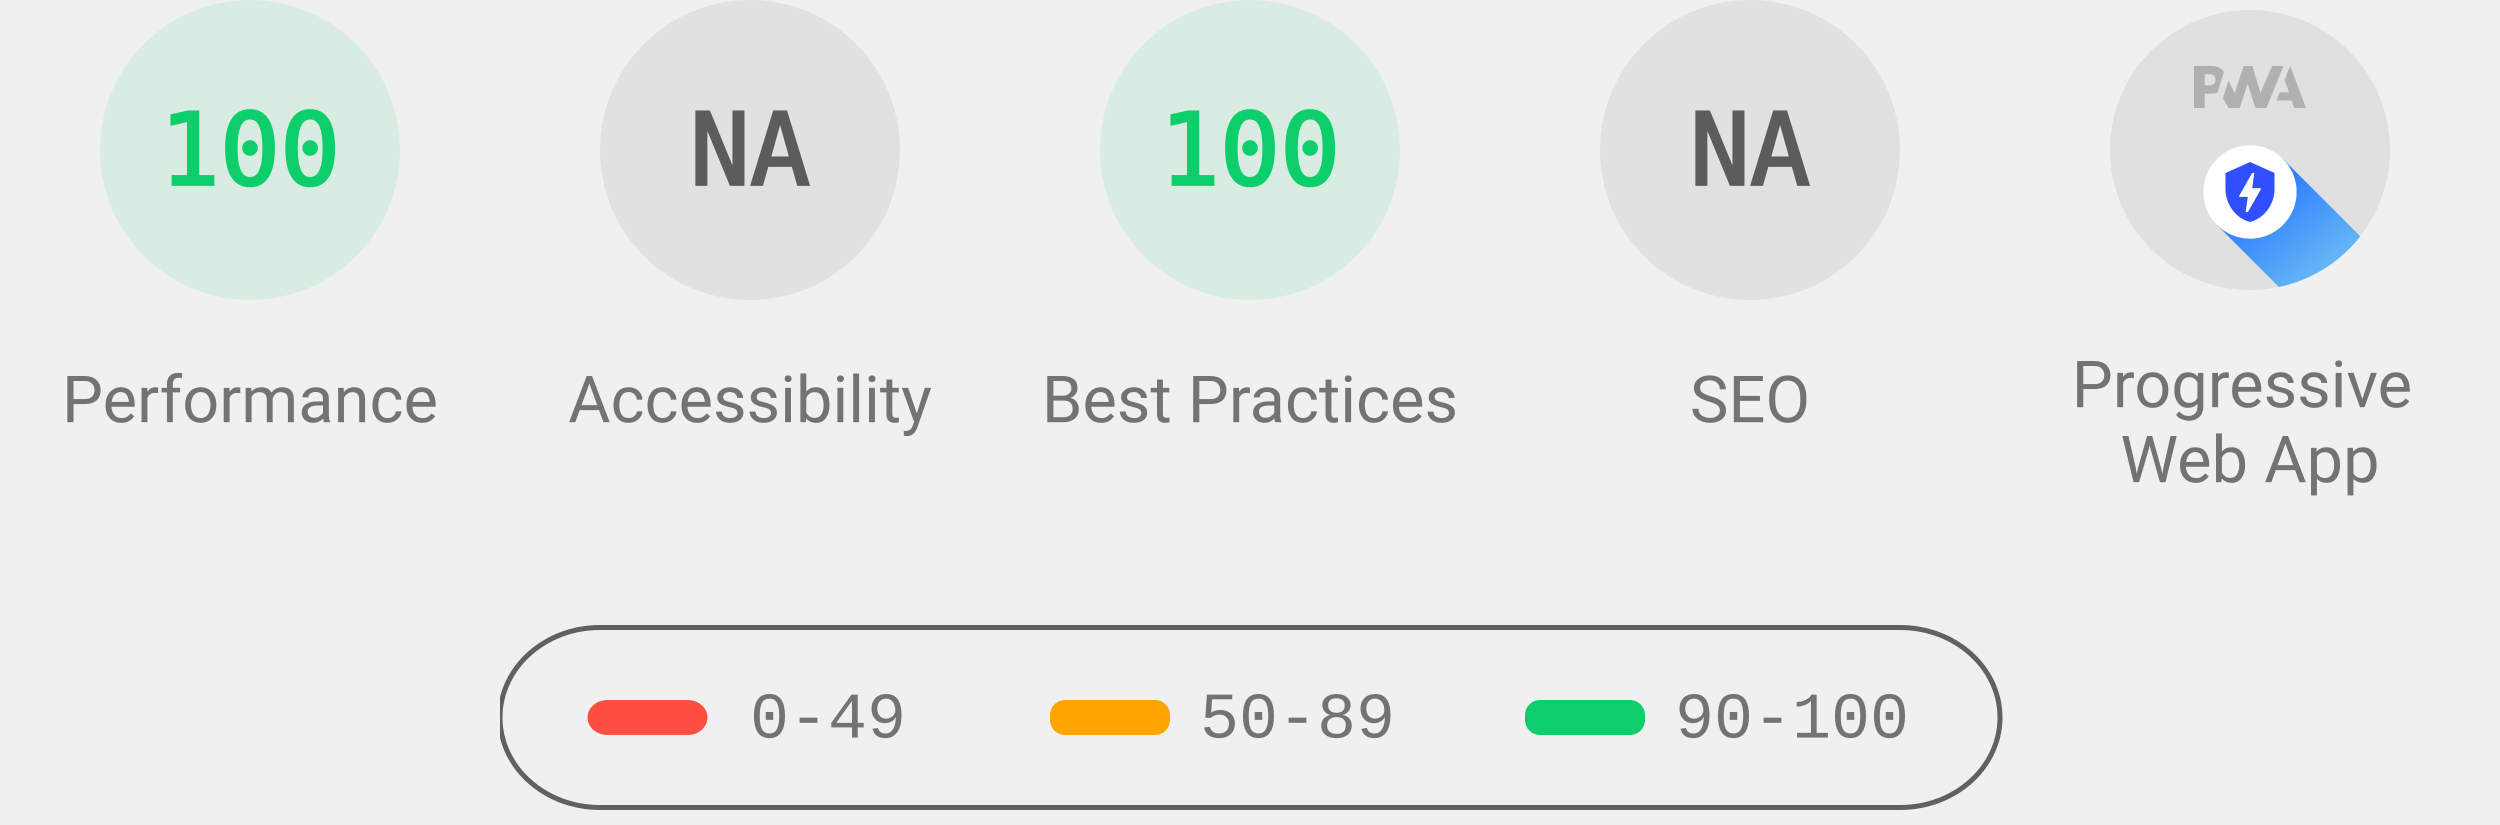
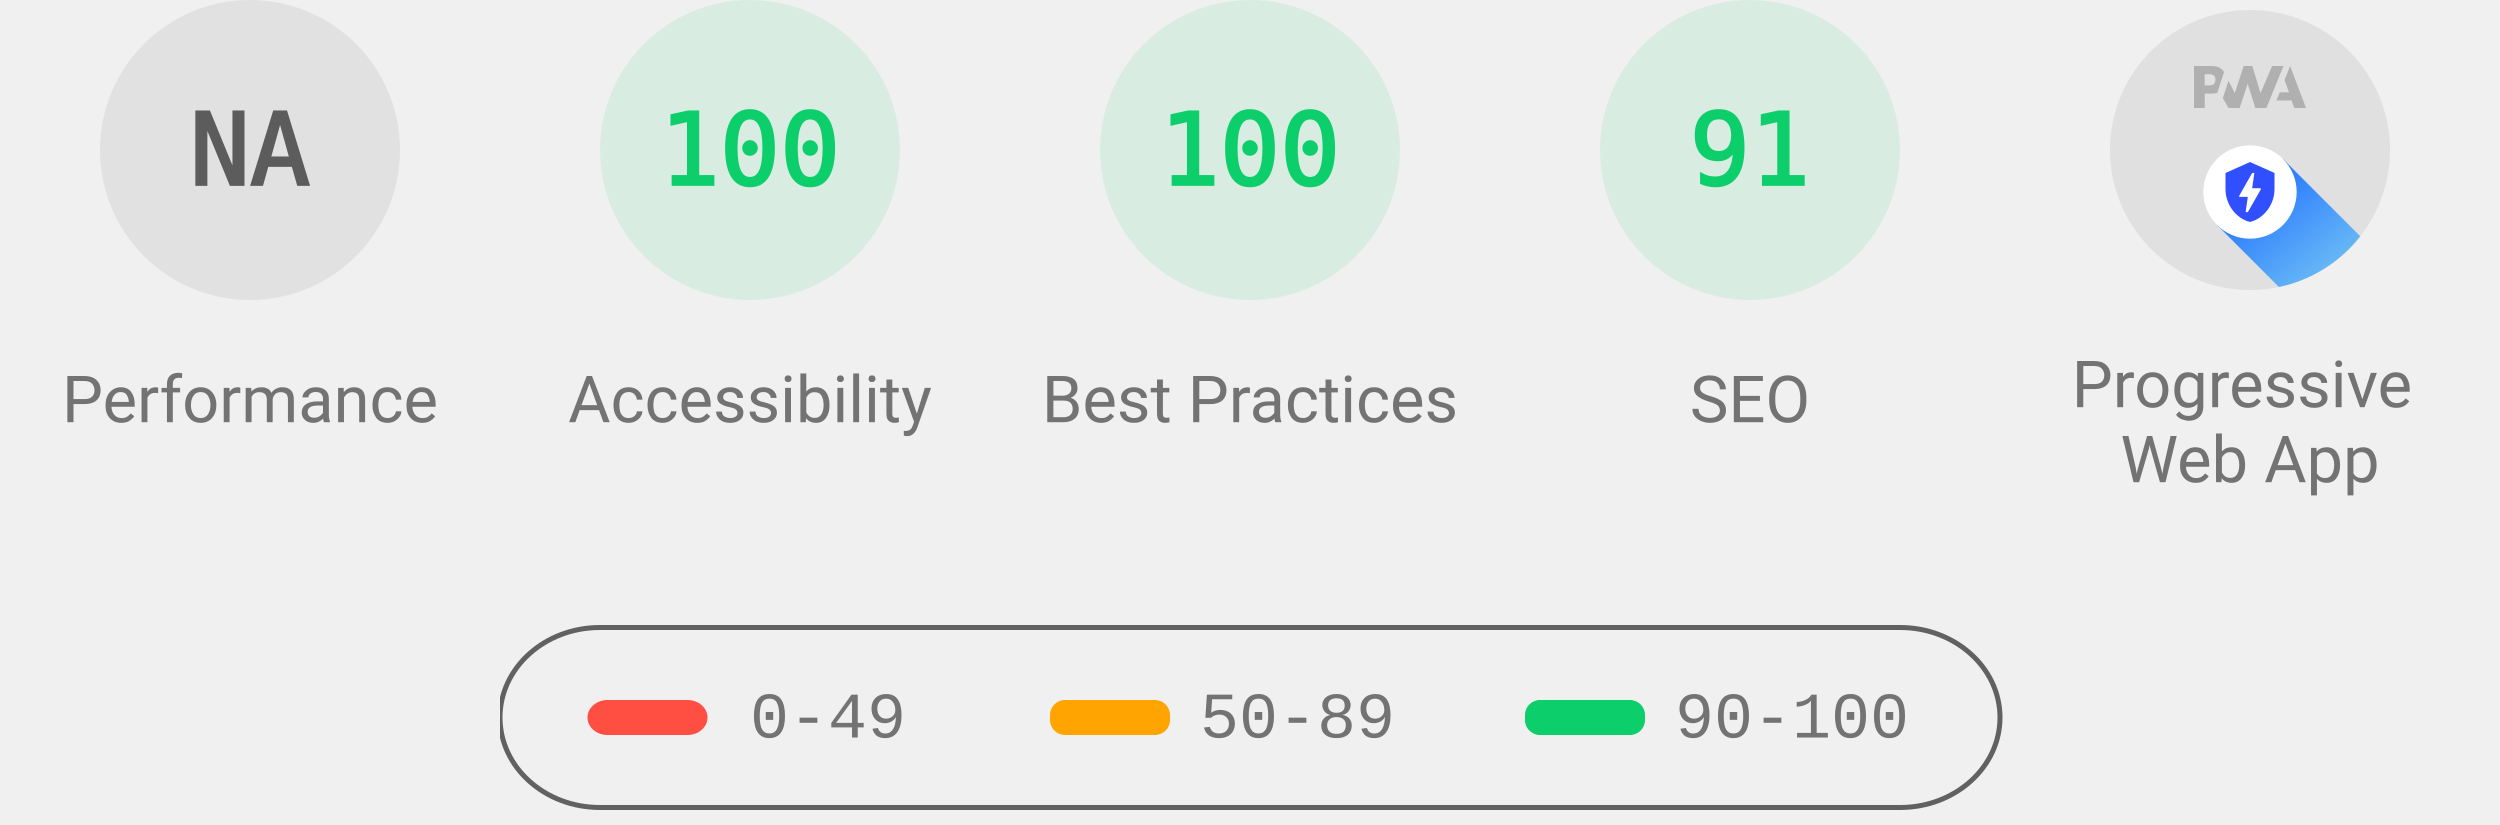
<svg xmlns="http://www.w3.org/2000/svg" class="theme--agnostic" fill="none" width="1000" height="330">
  <style>
			.gauge-base {
				opacity: 0.1
			}

			.gauge-arc {
				fill: none;
				animation-delay: 250ms;
				stroke-linecap: round;
				transform: rotate(-90deg);
				transform-origin: 100px 60px;
				animation: load-gauge 1s ease forwards
			}

			.guage-text {
				font-size: 40px;
				font-family: monospace;
				text-align: center
			}

			.guage-red {
				color: #ff4e42;
				fill: #ff4e42;
				stroke: #ff4e42
			}
			.guage-orange {
				color: #ffa400;
				fill: #ffa400;
				stroke: #ffa400
			}
			.guage-green {
				color: #0cce6b;
				fill: #0cce6b;
				stroke: #0cce6b
			}
			.theme--agnostic .guage-undefined {
				color: #5c5c5c;
				fill: #5c5c5c;
				stroke: #5c5c5c
			}
			.theme--light .guage-undefined {
				color: #1e1e1e;
				fill: #1e1e1e;
				stroke: #1e1e1e
			}
			.theme--dark .guage-undefined {
				color: #f5f5f5;
				fill: #f5f5f5;
				stroke: #f5f5f5
			}

			.guage-title {
				stroke: none;
				font-size: 26px;
				line-height: 26px;
				font-family: Roboto, Halvetica, Arial, sans-serif
			}
			.metric.guage-title {
				font-family: 'Courier New', Courier, monospace
			}
			.theme--agnostic .guage-title {
				color: #737373;
				fill: #737373
			}
			.theme--light .guage-title {
				color: #212121;
				fill: #212121
			}
			.theme--dark .guage-title {
				color: #f5f5f5;
				fill: #f5f5f5
			}

			@keyframes load-gauge {
				from {
					stroke-dasharray: 0 352.858
				}
			}
			.lh-gauge--pwa__disc {
				fill: #e0e0e0
			}
			.lh-gauge--pwa__logo {
				position: relative;
				fill: #b0b0b0
			}
			.lh-gauge--pwa__invisible {
				display: none
			}
			.lh-gauge--pwa__visible {
				display: inline
			}
			.guage-invisible {
				display: none
			}
			.lh-gauge--pwa__logo--primary-color {
				fill: #304ffe
			}
			.theme--agnostic .lh-gauge--pwa__logo--secondary-color {
				fill: #787878
			}
			.theme--light .lh-gauge--pwa__logo--secondary-color {
				fill: #3d3d3d
			}
			.theme--dark .lh-gauge--pwa__logo--secondary-color {
				fill: #d8b6b6
			}
			.theme--light #svg_2 {
				stroke: #00000022
			}
			.theme--agnostic #svg_2 {
				stroke: #616161
			}
			.theme--light #svg_2 {
				stroke: #00000022
			}
			.theme--dark #svg_2 {
				stroke: #f5f5f566
			}
		</style>
-   <svg class="guage-div guage-perf guage-green" viewBox="0 0 200 200" width="200" height="200" x="0" y="0">
+   <svg class="guage-div guage-perf guage-undefined" viewBox="0 0 200 200" width="200" height="200" x="0" y="0">
+     <circle class="gauge-base" r="56" cx="100" cy="60" stroke-width="8" />
+     <circle class="gauge-arc guage-arc-1" r="56" cx="100" cy="60" stroke-width="8" style="stroke-dasharray: 351.858, 351.858;" />
+     <text class="guage-text" x="100px" y="60px" alignment-baseline="central" dominant-baseline="central" text-anchor="middle">NA</text>
+     <text class="guage-title" x="100px" y="160px" alignment-baseline="central" dominant-baseline="central" text-anchor="middle">Performance</text>
+   </svg>,<svg class="guage-div guage-perf guage-green" viewBox="0 0 200 200" width="200" height="200" x="200" y="0">
    <circle class="gauge-base" r="56" cx="100" cy="60" stroke-width="8" />
    <circle class="gauge-arc guage-arc-1" r="56" cx="100" cy="60" stroke-width="8" style="stroke-dasharray: 351.858, 351.858;" />
    <text class="guage-text" x="100px" y="60px" alignment-baseline="central" dominant-baseline="central" text-anchor="middle">100</text>
-     <text class="guage-title" x="100px" y="160px" alignment-baseline="central" dominant-baseline="central" text-anchor="middle">Performance</text>
-   </svg>,<svg class="guage-div guage-perf guage-undefined" viewBox="0 0 200 200" width="200" height="200" x="200" y="0">
-     <circle class="gauge-base" r="56" cx="100" cy="60" stroke-width="8" />
-     <circle class="gauge-arc guage-arc-1" r="56" cx="100" cy="60" stroke-width="8" style="stroke-dasharray: 351.858, 351.858;" />
-     <text class="guage-text" x="100px" y="60px" alignment-baseline="central" dominant-baseline="central" text-anchor="middle">NA</text>
    <text class="guage-title" x="100px" y="160px" alignment-baseline="central" dominant-baseline="central" text-anchor="middle">Accessibility</text>
  </svg>,<svg class="guage-div guage-perf guage-green" viewBox="0 0 200 200" width="200" height="200" x="400" y="0">
    <circle class="gauge-base" r="56" cx="100" cy="60" stroke-width="8" />
    <circle class="gauge-arc guage-arc-1" r="56" cx="100" cy="60" stroke-width="8" style="stroke-dasharray: 351.858, 351.858;" />
    <text class="guage-text" x="100px" y="60px" alignment-baseline="central" dominant-baseline="central" text-anchor="middle">100</text>
    <text class="guage-title" x="100px" y="160px" alignment-baseline="central" dominant-baseline="central" text-anchor="middle">Best Practices</text>
-   </svg>,<svg class="guage-div guage-perf guage-undefined" viewBox="0 0 200 200" width="200" height="200" x="600" y="0">
-     <circle class="gauge-base" r="56" cx="100" cy="60" stroke-width="8" />
-     <circle class="gauge-arc guage-arc-1" r="56" cx="100" cy="60" stroke-width="8" style="stroke-dasharray: 351.858, 351.858;" />
-     <text class="guage-text" x="100px" y="60px" alignment-baseline="central" dominant-baseline="central" text-anchor="middle">NA</text>
+   </svg>,<svg class="guage-div guage-perf guage-green" viewBox="0 0 200 200" width="200" height="200" x="600" y="0">
+     <circle class="gauge-base" r="56" cx="100" cy="60" stroke-width="8" />
+     <circle class="gauge-arc guage-arc-1" r="56" cx="100" cy="60" stroke-width="8" style="stroke-dasharray: 320.191, 351.858;" />
+     <text class="guage-text" x="100px" y="60px" alignment-baseline="central" dominant-baseline="central" text-anchor="middle">91</text>
    <text class="guage-title" x="100px" y="160px" alignment-baseline="central" dominant-baseline="central" text-anchor="middle">SEO</text>
  </svg>,<svg class="guage-div guage-pwa" viewBox="0 0 200 200" width="200" height="200" x="800" y="0">
    <svg viewBox="0 0 60 60" width="112" height="112" x="44" y="4">
      <defs>
        <linearGradient id="lh-gauge--pwa__check-circle__gradient-0" x1="50%" y1="0%" x2="50%" y2="100%">
          <stop stop-color="#00C852" offset="0%" />
          <stop stop-color="#009688" offset="100%" />
        </linearGradient>
        <linearGradient id="lh-gauge--pwa__installable__shadow-gradient-0" x1="76.056%" x2="24.111%" y1="82.995%" y2="24.735%">
          <stop stop-color="#A5D6A7" offset="0%" />
          <stop stop-color="#80CBC4" offset="100%" />
        </linearGradient>
        <linearGradient id="lh-gauge--pwa__fast-reliable__shadow-gradient-0" x1="76.056%" y1="82.995%" x2="25.678%" y2="26.493%">
          <stop stop-color="#64B5F6" offset="0%" />
          <stop stop-color="#2979FF" offset="100%" />
        </linearGradient>
        <g id="lh-gauge--pwa__fast-reliable-badge-0">
          <circle fill="#FFFFFF" cx="10" cy="10" r="10" />
          <path fill="#304FFE" d="M10 3.58l5.25 2.34v3.5c0 3.23-2.24 6.26-5.25 7-3.01-.74-5.25-3.77-5.25-7v-3.5L10 3.58zm-.47 10.74l2.76-4.83.03-.07c.04-.08 0-.24-.22-.24h-1.64l.47-3.26h-.47l-2.7 4.77c-.02.01.05-.1-.04.05-.09.16-.1.31.18.31h1.63l-.47 3.27h.47z" />
        </g>
        <g id="lh-gauge--pwa__installable-badge-0">
          <circle fill="#FFFFFF" cx="10" cy="10" r="10" />
          <path fill="#009688" d="M10 4.167A5.835 5.835 0 0 0 4.167 10 5.835 5.835 0 0 0 10 15.833 5.835 5.835 0 0 0 15.833 10 5.835 5.835 0 0 0 10 4.167zm2.917 6.416h-2.334v2.334H9.417v-2.334H7.083V9.417h2.334V7.083h1.166v2.334h2.334v1.166z" />
        </g>
      </defs>
      <g stroke="none" fill-rule="nonzero">
        <circle class="lh-gauge--pwa__disc" cx="30" cy="30" r="30" />
        <g class="lh-gauge--pwa__logo">
          <path d="M35.66 19.39l.7-1.75h2L37.4 15 38.6 12l3.4 9h-2.51l-.58-1.61z" />
          <path d="M33.52 21l3.65-9h-2.42l-2.5 5.82L30.5 12h-1.86l-1.9 5.82-1.35-2.65-1.21 3.72L25.4 21h2.38l1.72-5.2 1.64 5.2z" />
          <path fill-rule="nonzero" d="M20.3 17.91h1.48c.45 0 .85-.05 1.2-.15l.39-1.18 1.07-3.3a2.64 2.64 0 0 0-.28-.37c-.55-.6-1.36-.91-2.42-.91H18v9h2.3V17.9zm1.96-3.84c.22.22.33.5.33.87 0 .36-.1.65-.29.87-.2.23-.59.35-1.15.35h-.86v-2.41h.87c.52 0 .89.1 1.1.32z" />
        </g>
        <rect class="lh-gauge--pwa__component lh-gauge--pwa__na-line lh-gauge--pwa__invisible" fill="#FFFFFF" x="20" y="32" width="20" height="4" rx="2" />
        <g class="lh-gauge--pwa__component lh-gauge--pwa__fast-reliable-badge lh-gauge--pwa__visible" transform="translate(20, 29)">
          <path fill="url(#lh-gauge--pwa__fast-reliable__shadow-gradient-0)" d="M33.63 19.49A30 30 0 0 1 16.2 30.36L3 17.14 17.14 3l16.49 16.49z" />
          <use href="#lh-gauge--pwa__fast-reliable-badge-0" />
        </g>
        <g class="lh-gauge--pwa__component lh-gauge--pwa__installable-badge lh-gauge--pwa__invisible" transform="translate(20, 29)">
          <path fill="url(#lh-gauge--pwa__installable__shadow-gradient-0)" d="M33.629 19.487c-4.272 5.453-10.391 9.39-17.415 10.869L3 17.142 17.142 3 33.63 19.487z" />
          <use href="#lh-gauge--pwa__installable-badge-0" />
        </g>
        <g class="lh-gauge--pwa__component lh-gauge--pwa__fast-reliable-installable-badges lh-gauge--pwa__invisible">
          <g transform="translate(8, 29)">
            <path fill="url(#lh-gauge--pwa__fast-reliable__shadow-gradient-0)" d="M16.321 30.463L3 17.143 17.142 3l22.365 22.365A29.864 29.864 0 0 1 22 31c-1.942 0-3.84-.184-5.679-.537z" />
            <use href="#lh-gauge--pwa__fast-reliable-badge-0" />
          </g>
          <g transform="translate(32, 29)">
            <path fill="url(#lh-gauge--pwa__installable__shadow-gradient-0)" d="M25.982 11.84a30.107 30.107 0 0 1-13.08 15.203L3 17.143 17.142 3l8.84 8.84z" />
            <use href="#lh-gauge--pwa__installable-badge-0" />
          </g>
        </g>
        <g class="lh-gauge--pwa__component lh-gauge--pwa__check-circle lh-gauge--pwa__invisible" transform="translate(18, 28)">
          <circle fill="#FFFFFF" cx="12" cy="12" r="12" />
          <path fill="url(#lh-gauge--pwa__check-circle__gradient-0)" d="M12 2a10 10 0 1 0 0 20 10 10 0 0 0 0-20zm-2 15l-5-5 1.41-1.41L10 14.17l7.59-7.59L19 8l-9 9z" />
        </g>
      </g>
    </svg>
    <text class="guage-title" y="160px" alignment-baseline="central" dominant-baseline="central" text-anchor="middle">
      <tspan x="100px" dy="-6px">Progressive</tspan>
      <tspan x="100px" dy="30px">Web App</tspan>
    </text>
  </svg>
  <svg width="604" height="76" x="200" y="250">
    <g>
      <rect fill="none" id="canvas_background" height="80" width="604" y="-1" x="-1" />
      <g display="none" overflow="visible" y="0" x="0" height="100%" width="100%" id="canvasGrid">
        <rect fill="url(#gridpattern)" stroke-width="0" y="0" x="0" height="100%" width="100%" />
      </g>
    </g>
    <g>
      <rect fill-opacity="0" stroke-width="2" rx="40" id="svg_2" height="72" width="600" y="1" x="0" fill="#000000" />
      <rect stroke="#000" rx="8" id="svg_3" height="14" width="48" y="30" x="35" stroke-opacity="null" stroke-width="0" fill="#ff4e42" />
      <rect stroke="#000" rx="6" id="svg_4" height="14" width="48" y="30" x="220" stroke-opacity="null" stroke-width="0" fill="#ffa400" />
      <rect stroke="#000" rx="6" id="svg_5" height="14" width="48" y="30" x="410" stroke-opacity="null" stroke-width="0" fill="#0cce6b" />
      <text class="metric guage-title" xml:space="preserve" text-anchor="start" font-size="26" id="svg_6" y="45" x="100" stroke-opacity="null" stroke-width="0" stroke="#000">0-49</text>
      <text class="metric guage-title" xml:space="preserve" text-anchor="start" font-size="26" id="svg_7" y="45" x="280" stroke-opacity="null" stroke-width="0" stroke="#000">50-89</text>
      <text class="metric guage-title" xml:space="preserve" text-anchor="start" font-size="26" id="svg_8" y="45" x="470" stroke-opacity="null" stroke-width="0" stroke="#000">90-100</text>
    </g>
  </svg>
</svg>
